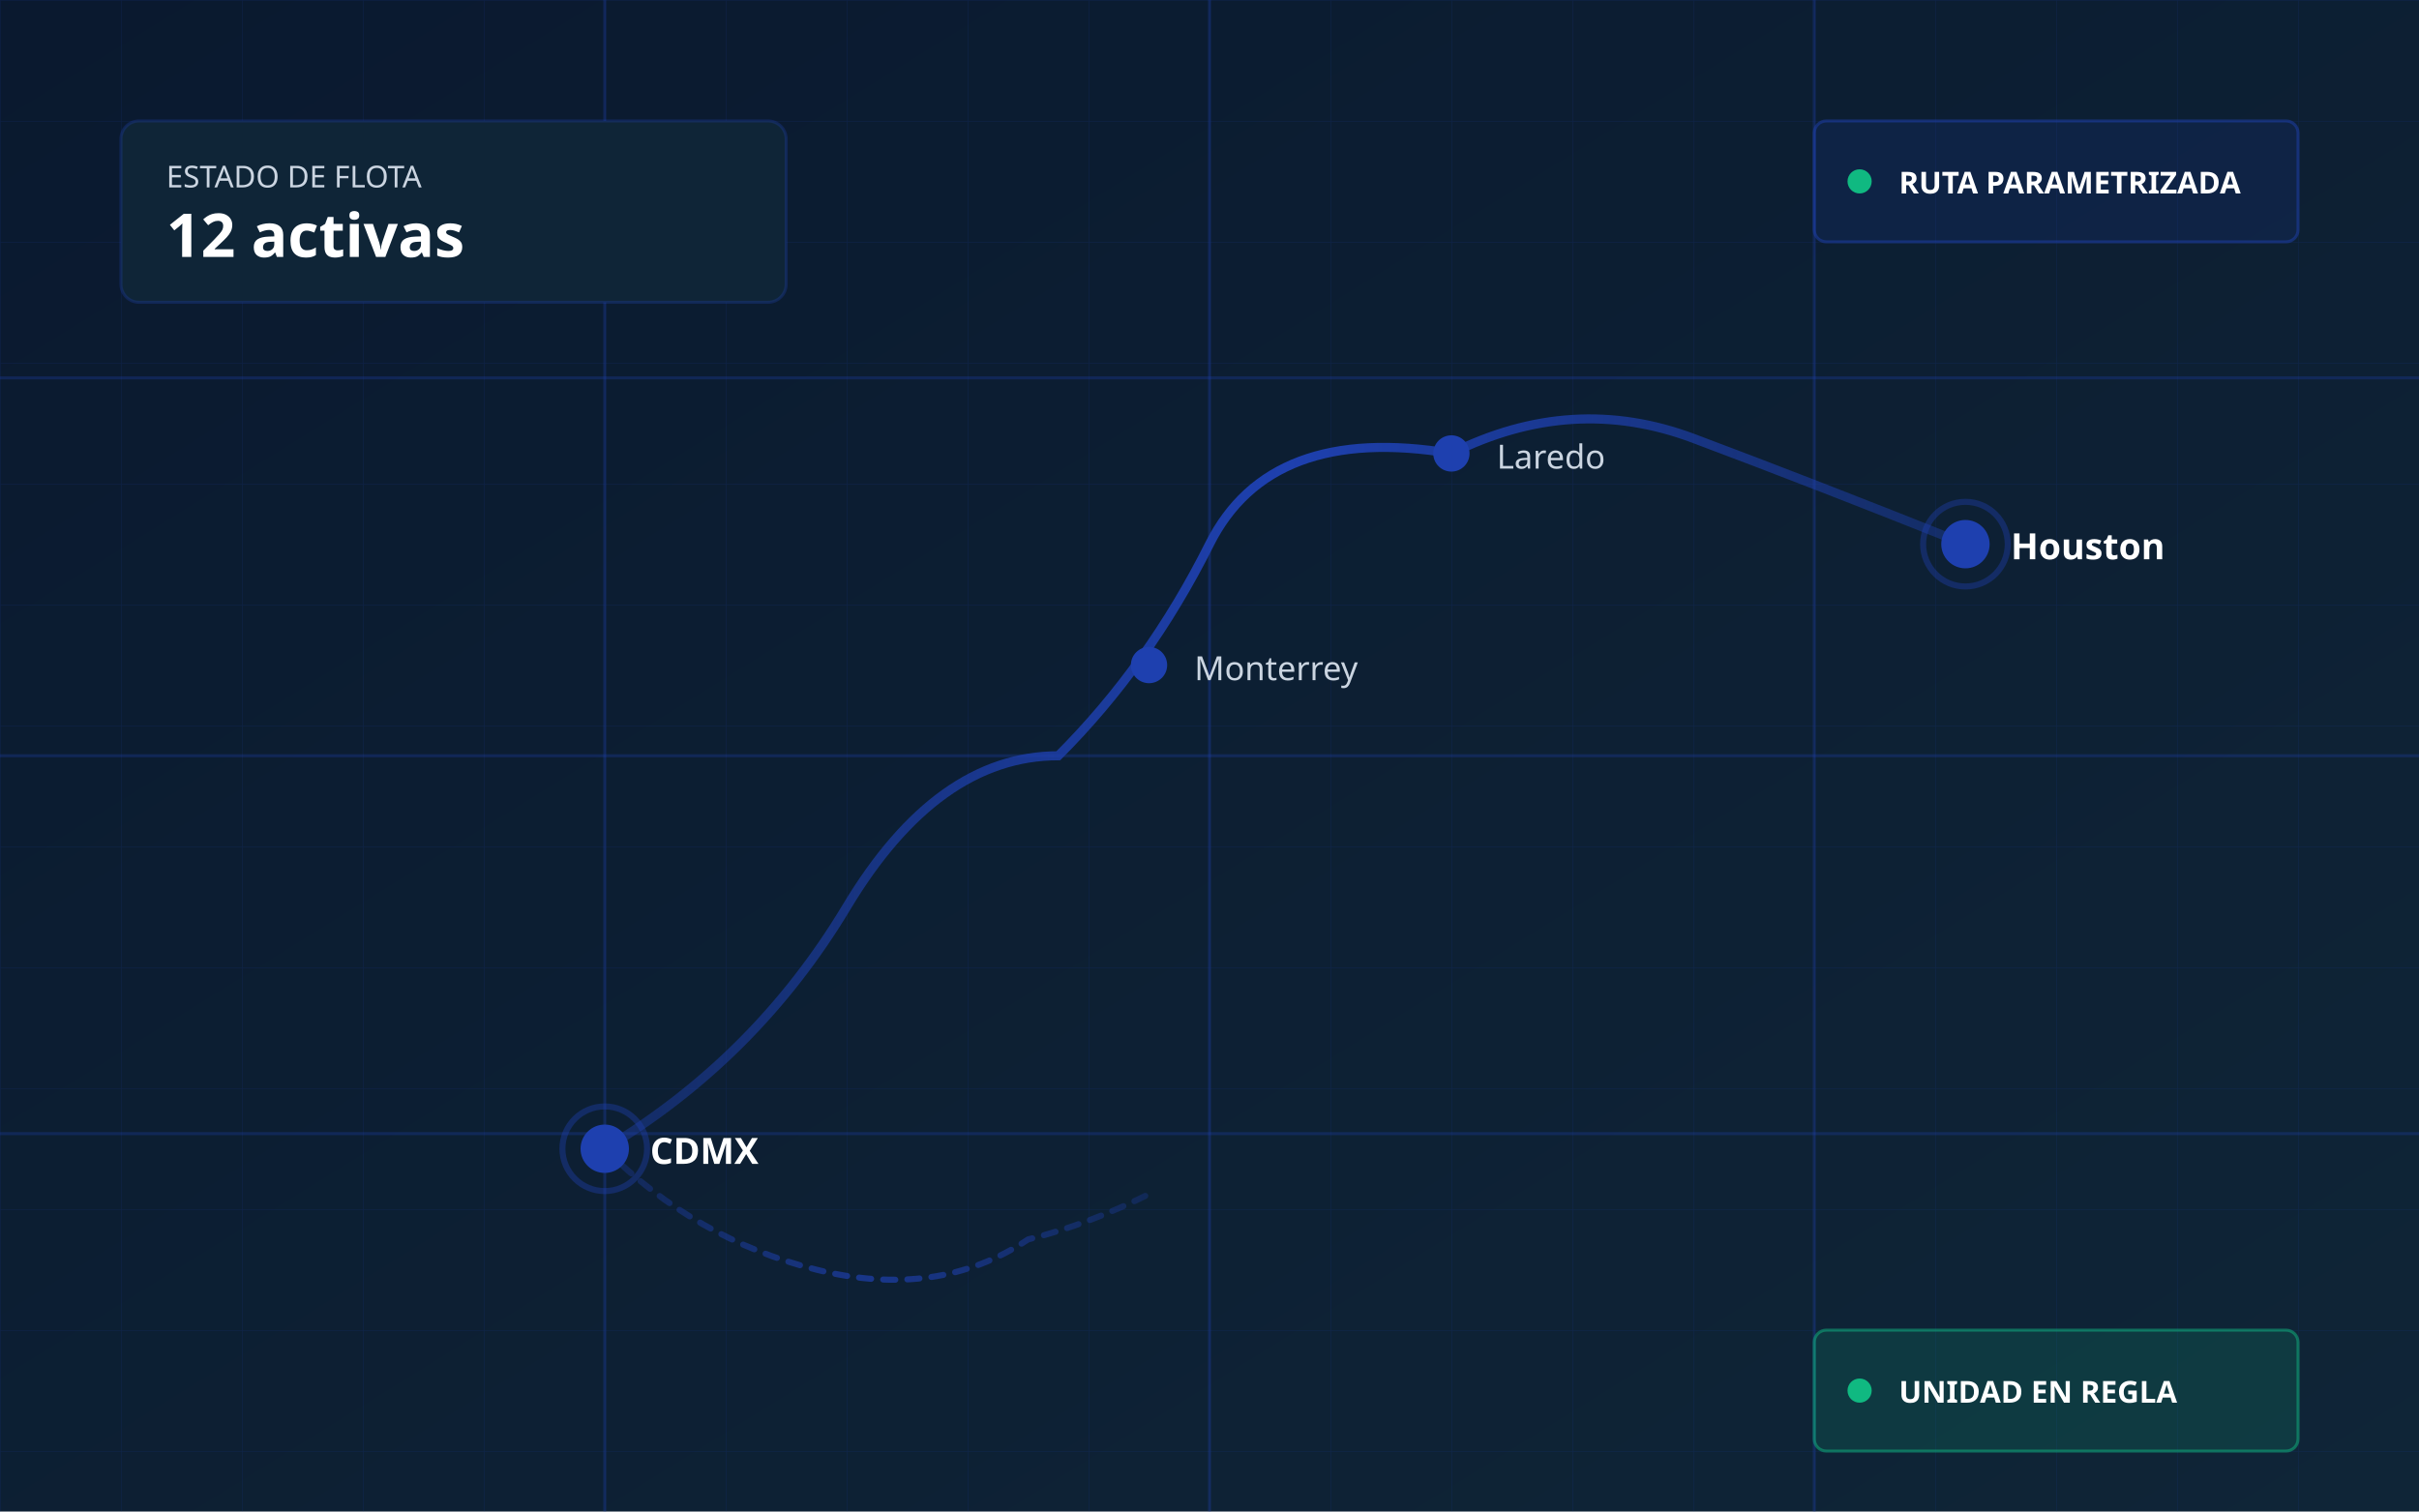
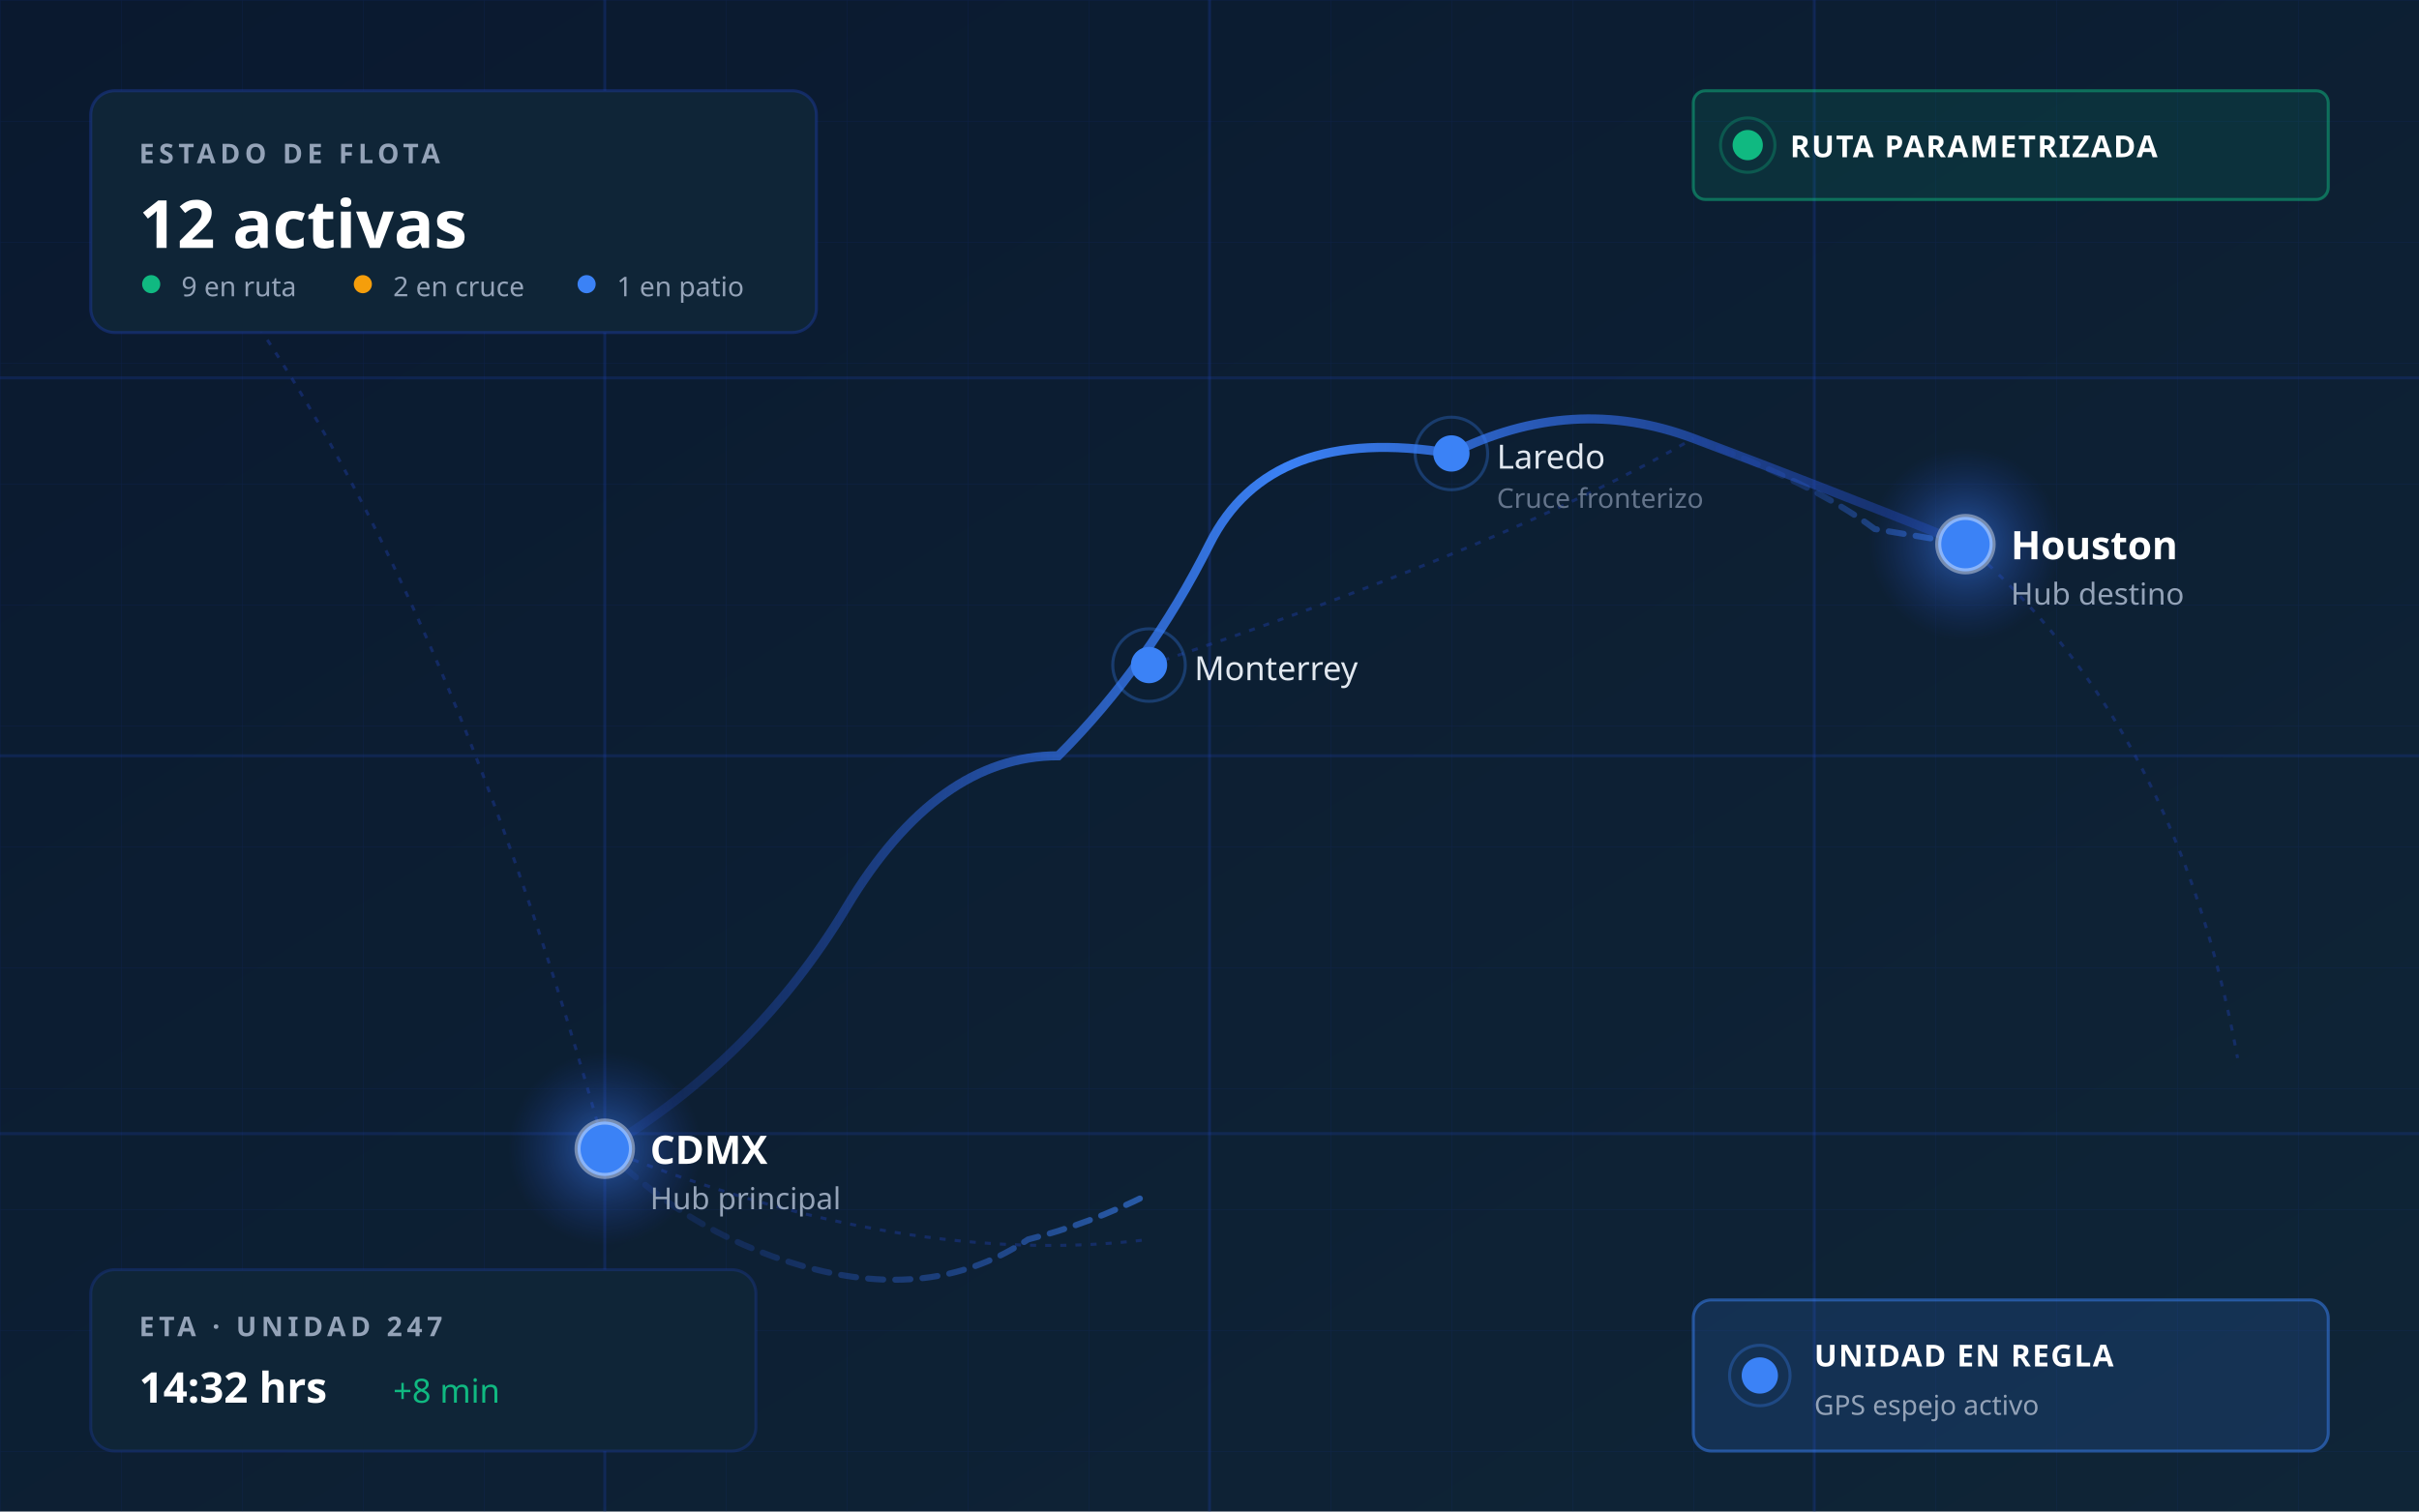
<svg xmlns="http://www.w3.org/2000/svg" viewBox="0 0 800 500" role="img" aria-label="Mapa de rutas logísticas Axentra Cargo México-Estados Unidos">
  <defs>
    <linearGradient id="bg" x1="0%" y1="0%" x2="100%" y2="100%">
      <stop offset="0%" stop-color="#0A192F" />
      <stop offset="100%" stop-color="#0F2537" />
    </linearGradient>
-     <linearGradient id="route" x1="0%" y1="0%" x2="100%" y2="0%">
-       <stop offset="0%" stop-color="#1E40AF" stop-opacity="0.4" />
-       <stop offset="50%" stop-color="#1E40AF" stop-opacity="1" />
+     <linearGradient id="route-primary" x1="0%" y1="0%" x2="100%" y2="0%">
+       <stop offset="0%" stop-color="#1E40AF" stop-opacity="0.2" />
+       <stop offset="50%" stop-color="#3B82F6" stop-opacity="1" />
      <stop offset="100%" stop-color="#1E40AF" stop-opacity="0.4" />
    </linearGradient>
+     <linearGradient id="route-secondary" x1="0%" y1="0%" x2="100%" y2="0%">
+       <stop offset="0%" stop-color="#1E40AF" stop-opacity="0.15" />
+       <stop offset="100%" stop-color="#3B82F6" stop-opacity="0.6" />
+     </linearGradient>
+     <radialGradient id="hub-glow" cx="50%" cy="50%" r="50%">
+       <stop offset="0%" stop-color="#3B82F6" stop-opacity="0.6" />
+       <stop offset="100%" stop-color="#1E40AF" stop-opacity="0" />
+     </radialGradient>
    <pattern id="grid" width="40" height="40" patternUnits="userSpaceOnUse">
-       <path d="M 40 0 L 0 0 0 40" fill="none" stroke="#1E40AF" stroke-width="0.5" stroke-opacity="0.15" />
+       <path d="M 40 0 L 0 0 0 40" fill="none" stroke="#1E40AF" stroke-width="0.5" stroke-opacity="0.12" />
    </pattern>
  </defs>
  <rect width="800" height="500" fill="url(#bg)" />
  <rect width="800" height="500" fill="url(#grid)" />
-   <g stroke="#1E40AF" stroke-opacity="0.3" stroke-width="1" fill="none">
+   <g stroke="#1E40AF" stroke-opacity="0.25" stroke-width="1" fill="none">
    <line x1="0" y1="125" x2="800" y2="125" />
    <line x1="0" y1="250" x2="800" y2="250" />
    <line x1="0" y1="375" x2="800" y2="375" />
    <line x1="200" y1="0" x2="200" y2="500" />
    <line x1="400" y1="0" x2="400" y2="500" />
    <line x1="600" y1="0" x2="600" y2="500" />
  </g>
-   <path d="M 200 380 Q 250 350 280 300 T 350 250 Q 380 220 400 180 T 480 150 Q 520 130 560 145 T 650 180" stroke="url(#route)" stroke-width="3" fill="none" stroke-linecap="round" />
-   <path d="M 200 380 Q 230 410 270 420 T 340 410 Q 360 405 380 395" stroke="url(#route)" stroke-width="2" fill="none" stroke-linecap="round" stroke-dasharray="4 4" opacity="0.7" />
+   <g fill="none" stroke="#1E40AF" stroke-opacity="0.4" stroke-width="1" stroke-dasharray="2 3">
+     <path d="M 80 100 Q 150 200 200 380" />
+     <path d="M 380 220 Q 500 180 560 145" />
+     <path d="M 650 180 Q 720 240 740 350" />
+     <path d="M 200 380 Q 300 420 380 410" />
+   </g>
+   <path d="M 200 380 Q 250 350 280 300 T 350 250 Q 380 220 400 180 T 480 150 Q 520 130 560 145 T 650 180" stroke="url(#route-primary)" stroke-width="3" fill="none" stroke-linecap="round" />
+   <path d="M 200 380 Q 230 410 270 420 T 340 410 Q 360 405 380 395" stroke="url(#route-secondary)" stroke-width="2" fill="none" stroke-linecap="round" stroke-dasharray="5 4" />
+   <path d="M 560 145 Q 600 160 620 175 L 650 180" stroke="url(#route-secondary)" stroke-width="2" fill="none" stroke-linecap="round" stroke-dasharray="5 4" />
  <g>
-     <circle cx="200" cy="380" r="8" fill="#1E40AF" />
-     <circle cx="200" cy="380" r="14" fill="none" stroke="#1E40AF" stroke-opacity="0.4" stroke-width="2" />
-     <text x="215" y="385" fill="#FFFFFF" font-family="system-ui" font-size="12" font-weight="600">CDMX</text>
+     <circle cx="200" cy="380" r="32" fill="url(#hub-glow)" />
+     <circle cx="200" cy="380" r="9" fill="#3B82F6" />
+     <circle cx="200" cy="380" r="9" fill="none" stroke="#FFFFFF" stroke-opacity="0.4" stroke-width="2" />
+     <text x="215" y="385" fill="#FFFFFF" font-family="system-ui" font-size="13" font-weight="700">CDMX</text>
+     <text x="215" y="400" fill="#94A3B8" font-family="system-ui" font-size="10">Hub principal</text>
  </g>
  <g>
-     <circle cx="380" cy="220" r="6" fill="#1E40AF" />
-     <text x="395" y="225" fill="#CBD5E1" font-family="system-ui" font-size="11">Monterrey</text>
+     <circle cx="380" cy="220" r="6" fill="#3B82F6" />
+     <circle cx="380" cy="220" r="12" fill="none" stroke="#3B82F6" stroke-opacity="0.3" />
+     <text x="395" y="225" fill="#E2E8F0" font-family="system-ui" font-size="11" font-weight="500">Monterrey</text>
  </g>
  <g>
-     <circle cx="480" cy="150" r="6" fill="#1E40AF" />
-     <text x="495" y="155" fill="#CBD5E1" font-family="system-ui" font-size="11">Laredo</text>
+     <circle cx="480" cy="150" r="6" fill="#3B82F6" />
+     <circle cx="480" cy="150" r="12" fill="none" stroke="#3B82F6" stroke-opacity="0.3" />
+     <text x="495" y="155" fill="#E2E8F0" font-family="system-ui" font-size="11" font-weight="500">Laredo</text>
+     <text x="495" y="168" fill="#64748B" font-family="system-ui" font-size="9">Cruce fronterizo</text>
  </g>
  <g>
-     <circle cx="650" cy="180" r="8" fill="#1E40AF" />
-     <circle cx="650" cy="180" r="14" fill="none" stroke="#1E40AF" stroke-opacity="0.4" stroke-width="2" />
-     <text x="665" y="185" fill="#FFFFFF" font-family="system-ui" font-size="12" font-weight="600">Houston</text>
+     <circle cx="650" cy="180" r="32" fill="url(#hub-glow)" />
+     <circle cx="650" cy="180" r="9" fill="#3B82F6" />
+     <circle cx="650" cy="180" r="9" fill="none" stroke="#FFFFFF" stroke-opacity="0.4" stroke-width="2" />
+     <text x="665" y="185" fill="#FFFFFF" font-family="system-ui" font-size="13" font-weight="700">Houston</text>
+     <text x="665" y="200" fill="#94A3B8" font-family="system-ui" font-size="10">Hub destino</text>
  </g>
-   <g>
-     <rect x="40" y="40" width="220" height="60" rx="6" fill="#0F2537" stroke="#1E40AF" stroke-opacity="0.3" />
-     <text x="55" y="62" fill="#CBD5E1" font-family="system-ui" font-size="10" font-weight="500">ESTADO DE FLOTA</text>
-     <text x="55" y="85" fill="#FFFFFF" font-family="system-ui" font-size="20" font-weight="700">12 activas</text>
+   <g transform="translate(30, 30)">
+     <rect width="240" height="80" rx="8" fill="#0F2537" stroke="#1E40AF" stroke-opacity="0.4" />
+     <text x="16" y="24" fill="#94A3B8" font-family="system-ui" font-size="9" font-weight="600" letter-spacing="1.5">ESTADO DE FLOTA</text>
+     <text x="16" y="52" fill="#FFFFFF" font-family="system-ui" font-size="22" font-weight="800">12 activas</text>
+     <g transform="translate(16, 60)">
+       <circle cx="4" cy="4" r="3" fill="#10B981" />
+       <text x="14" y="8" fill="#94A3B8" font-family="system-ui" font-size="9">9 en ruta</text>
+       <circle cx="74" cy="4" r="3" fill="#F59E0B" />
+       <text x="84" y="8" fill="#94A3B8" font-family="system-ui" font-size="9">2 en cruce</text>
+       <circle cx="148" cy="4" r="3" fill="#3B82F6" />
+       <text x="158" y="8" fill="#94A3B8" font-family="system-ui" font-size="9">1 en patio</text>
+     </g>
  </g>
-   <g>
-     <rect x="600" y="40" width="160" height="40" rx="4" fill="#1E40AF" fill-opacity="0.15" stroke="#1E40AF" stroke-opacity="0.5" />
-     <circle cx="615" cy="60" r="4" fill="#10B981" />
-     <text x="628" y="64" fill="#FFFFFF" font-family="system-ui" font-size="10" font-weight="600">RUTA PARAMETRIZADA</text>
+   <g transform="translate(560, 30)">
+     <rect width="210" height="36" rx="4" fill="#10B981" fill-opacity="0.12" stroke="#10B981" stroke-opacity="0.5" stroke-width="1" />
+     <circle cx="18" cy="18" r="5" fill="#10B981" />
+     <circle cx="18" cy="18" r="9" fill="none" stroke="#10B981" stroke-opacity="0.3" />
+     <text x="32" y="22" fill="#FFFFFF" font-family="system-ui" font-size="10" font-weight="600" letter-spacing="0.5">RUTA PARAMETRIZADA</text>
  </g>
-   <g>
-     <rect x="600" y="440" width="160" height="40" rx="4" fill="#10B981" fill-opacity="0.15" stroke="#10B981" stroke-opacity="0.5" />
-     <circle cx="615" cy="460" r="4" fill="#10B981" />
-     <text x="628" y="464" fill="#FFFFFF" font-family="system-ui" font-size="10" font-weight="600">UNIDAD EN REGLA</text>
+   <g transform="translate(30, 420)">
+     <rect width="220" height="60" rx="8" fill="#0F2537" stroke="#1E40AF" stroke-opacity="0.3" />
+     <text x="16" y="22" fill="#94A3B8" font-family="system-ui" font-size="9" font-weight="600" letter-spacing="1.5">ETA · UNIDAD 247</text>
+     <text x="16" y="44" fill="#FFFFFF" font-family="system-ui" font-size="14" font-weight="700">14:32 hrs</text>
+     <text x="100" y="44" fill="#10B981" font-family="system-ui" font-size="11" font-weight="500">+8 min</text>
+   </g>
+   <g transform="translate(560, 430)">
+     <rect width="210" height="50" rx="6" fill="#3B82F6" fill-opacity="0.15" stroke="#3B82F6" stroke-opacity="0.5" stroke-width="1" />
+     <circle cx="22" cy="25" r="6" fill="#3B82F6" />
+     <circle cx="22" cy="25" r="10" fill="none" stroke="#3B82F6" stroke-opacity="0.3" />
+     <text x="40" y="22" fill="#FFFFFF" font-family="system-ui" font-size="10" font-weight="600" letter-spacing="0.5">UNIDAD EN REGLA</text>
+     <text x="40" y="38" fill="#94A3B8" font-family="system-ui" font-size="9">GPS espejo activo</text>
  </g>
</svg>
